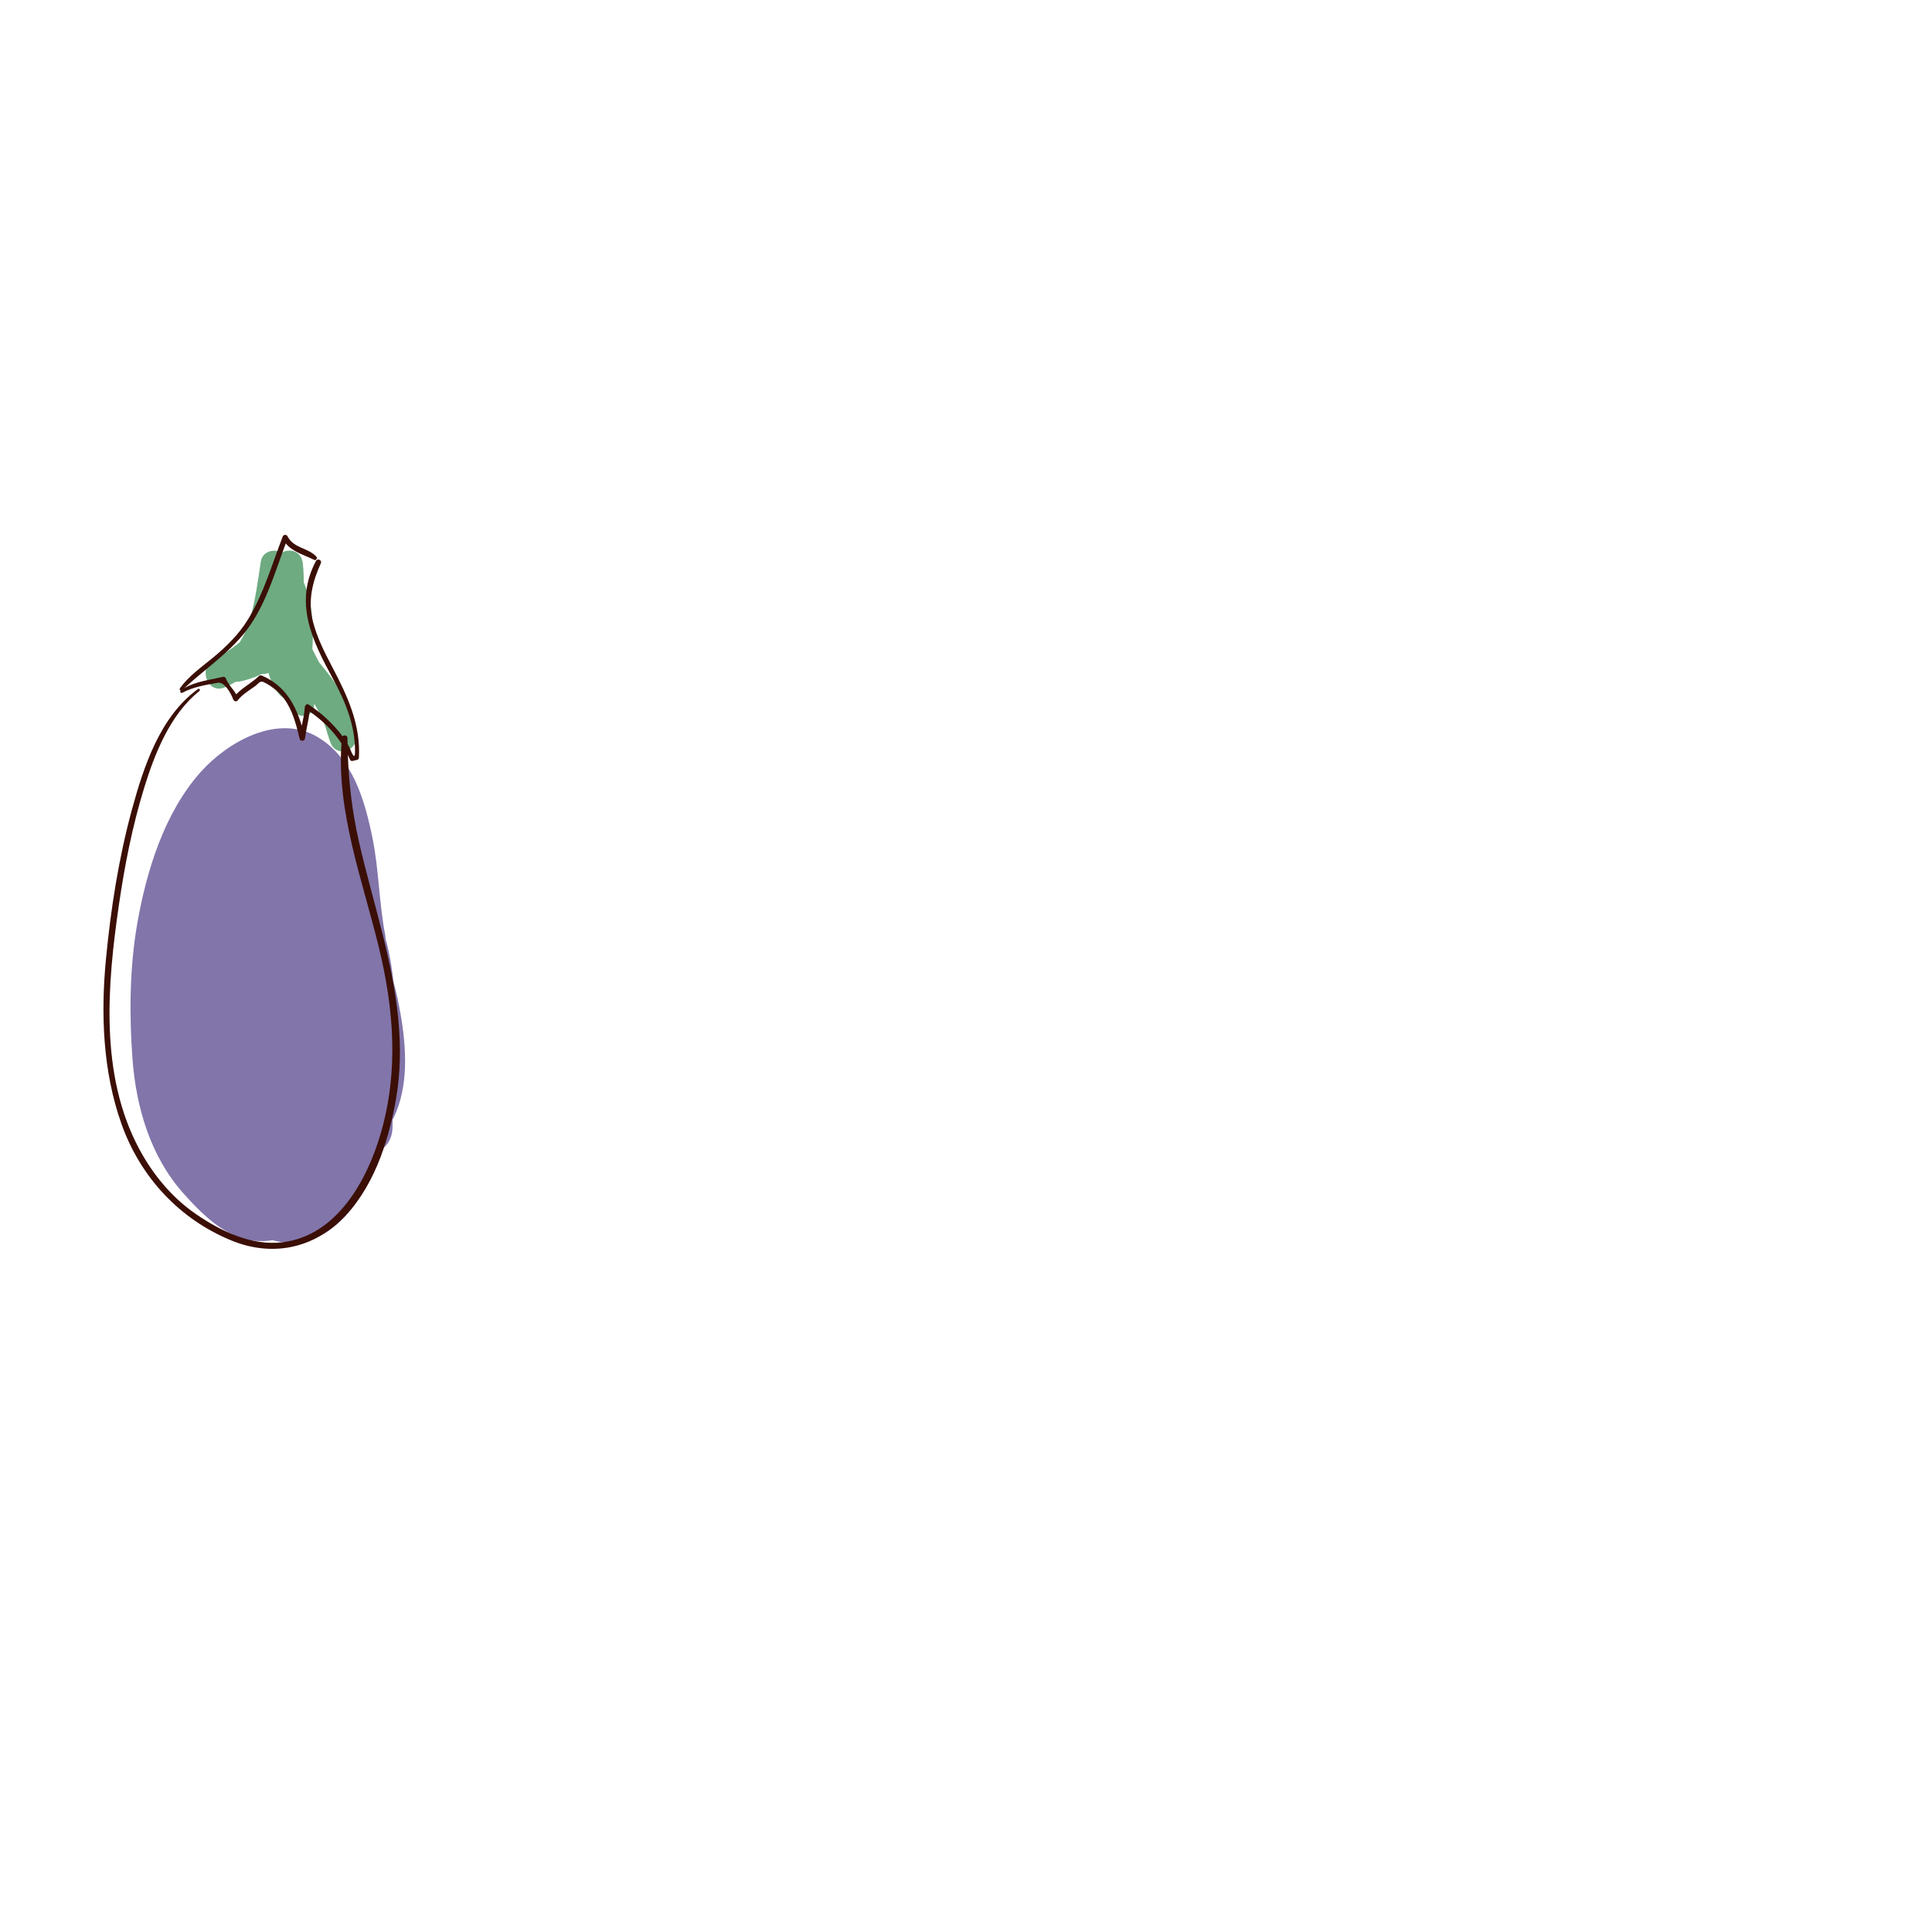
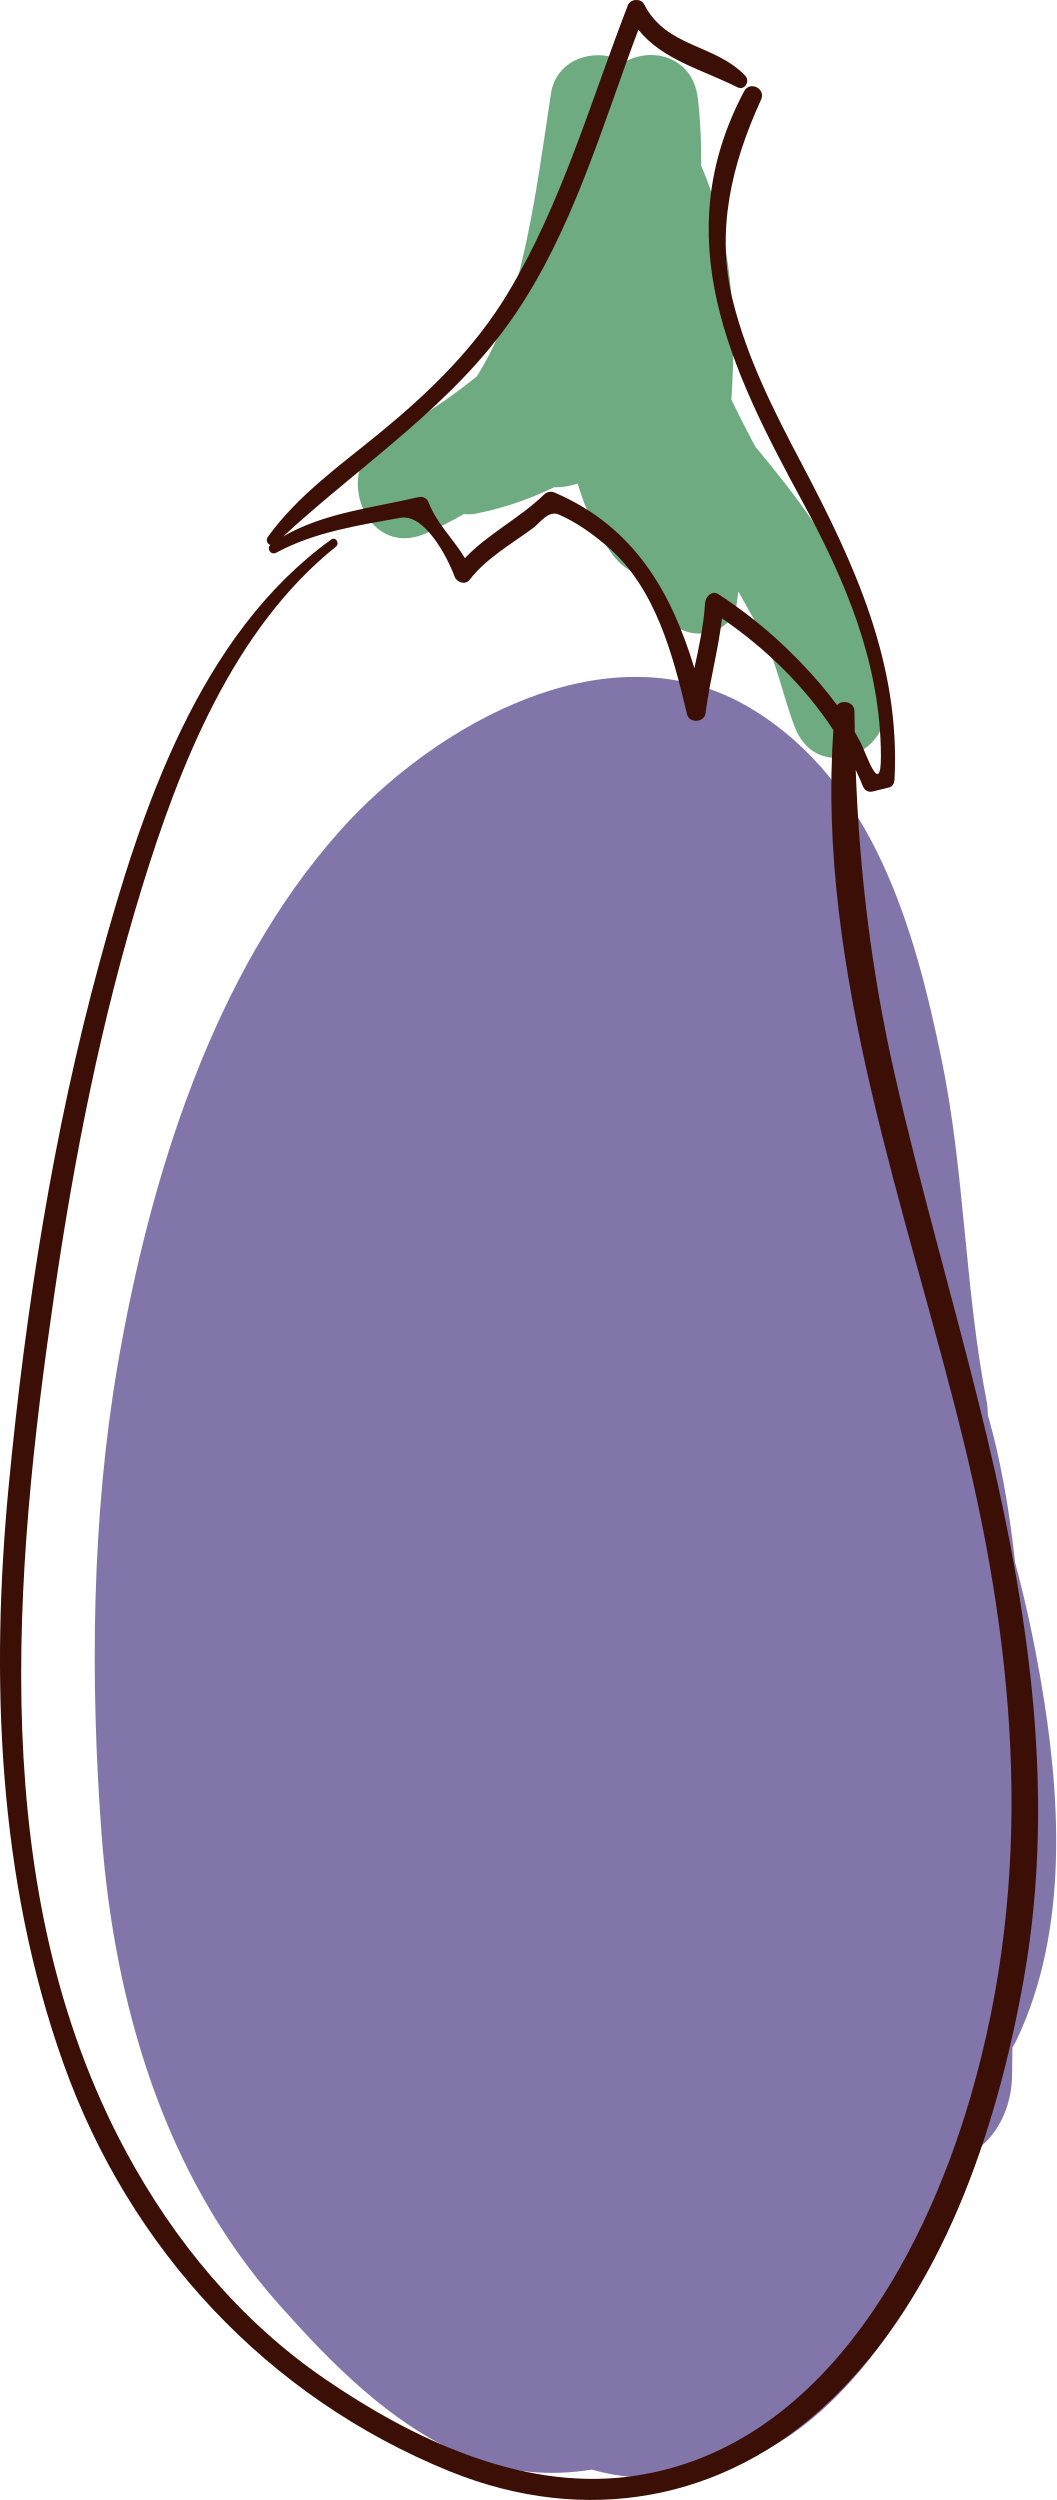
- <svg xmlns="http://www.w3.org/2000/svg" version="1.1" x="0px" y="0px" viewBox="0 0 800 800" style="enable-background:new 0 0 800 800;" xml:space="preserve">
+ <svg xmlns="http://www.w3.org/2000/svg" version="1.1" x="0px" y="0px" style="enable-background:new 0 0 800 800;" xml:space="preserve" viewBox="42.84 221.49 124.9 295.64">
  <g id="objetcs">
    <g>
      <path style="fill:#8275AA;" d="M165.837,419.718c-0.781-4.454-1.748-8.974-2.958-13.45c-0.46-4.313-1.12-8.616-2.069-12.909    c-0.342-1.543-0.733-3.073-1.161-4.592c0.007-0.492-0.019-0.989-0.117-1.491c-2.604-13.345-2.596-27.103-5.337-40.466    c-3.185-15.526-8.081-32.812-22.504-41.515c-16.622-10.031-37.385,1.819-48.65,14.443c-15.079,16.898-22.503,41.213-26.272,63.091    c-3.1,17.996-3.277,37.359-1.921,55.533c1.494,20.015,7.379,40.307,20.911,55.569c6.192,6.983,13.413,14.384,22.195,17.994    c5.041,2.072,10.021,2.383,14.892,1.613c4.375,1.262,9.183,1.278,13.832,0.228c12.492-2.821,21.122-14.783,26.72-25.432    c2.12-4.031,3.975-8.425,5.403-12.981c2.398-2.012,3.712-5.186,3.726-8.582c0.004-1.05,0.023-2.101,0.039-3.151    c0.177-0.293,0.348-0.593,0.5-0.912C169.309,449.6,168.276,433.625,165.837,419.718z" />
      <path style="fill:#6EAB81;" d="M139.008,283.236c-2.092-3.114-4.456-6.034-6.845-8.935c-0.094-0.176-0.191-0.35-0.285-0.525    c-0.879-1.654-1.724-3.33-2.546-5.017c0.62-9.42,0.077-19.316-3.575-27.662c0.03-2.65-0.073-5.306-0.39-7.972    c-0.589-4.957-5.451-6.17-8.669-4.288c-3.132-1.804-8.051-0.636-8.715,3.77c-1.167,7.743-2.171,15.5-4.26,23.065    c-0.996,3.608-2.498,7.119-4.476,10.307c-3.196,2.58-6.544,4.921-10.262,6.659c-7.269,3.44-3.261,15.245,4.24,11.916    c1.545-0.686,3.028-1.452,4.47-2.274c0.476,0.051,0.962,0.041,1.454-0.057c3.196-0.635,6.288-1.69,9.192-3.104    c0.943,0.022,1.906-0.13,2.818-0.448c0.838,2.941,2.16,5.781,4.164,8.472c0.717,0.963,1.628,1.661,2.631,2.121    c0.535,1.005,1.083,2.003,1.637,2.99c0.544,0.972,1.249,1.622,2.032,2.007c1.671,3.24,7.72,2.85,8.342-1.398    c0.07-0.475,0.126-0.953,0.184-1.429c0.089,0.158,0.178,0.317,0.268,0.475c0.92,1.632,1.835,3.269,2.734,4.914    c1.631,3.433,2.327,7.123,3.676,10.648c2.246,5.871,9.526,3.998,10.604-0.938c0.062,0.011,0.123,0.022,0.185,0.033    C148.557,298.068,143.582,290.045,139.008,283.236z" />
      <g>
        <g>
          <path style="fill:#3B0F06;" d="M130.835,232.287c-9.191,17.336-1.605,32.87,6.912,48.542c5.132,9.446,9.212,19.085,9.267,30.006      c0.025,5.145-1.741-0.206-2.341-1.409c-0.23-0.462-0.492-0.915-0.751-1.366c-0.013-0.83-0.038-1.658-0.042-2.491      c-0.005-1.078-1.477-1.371-2.053-0.691c-0.623-0.841-1.266-1.664-1.934-2.445c-3.549-4.147-7.53-7.706-12.106-10.682      c-0.764-0.496-1.525,0.324-1.567,1.034c-0.156,2.627-0.72,5.175-1.264,7.729c-2.731-9.028-7.108-16.718-16.503-20.763      c-0.477-0.205-0.937-0.107-1.305,0.251c-2.833,2.757-6.612,4.615-9.328,7.496c-1.331-2.258-3.32-4.048-4.276-6.565      c-0.206-0.543-0.709-0.775-1.261-0.646c-5.34,1.254-11.152,1.845-15.95,4.64c9.323-8.613,20.078-15.508,27.336-26.14      c6.949-10.178,10.349-22.336,14.663-33.784c2.857,3.584,7.577,4.719,11.696,6.802c0.88,0.445,1.564-0.714,0.93-1.374      c-3.646-3.783-9.329-3.29-11.949-8.446c-0.367-0.722-1.623-0.64-1.912,0.107c-4.462,11.532-7.847,23.536-14.278,34.193      c-3.854,6.384-9.203,11.581-14.92,16.278c-4.678,3.842-9.81,7.448-13.38,12.409c-0.293,0.408-0.064,0.846,0.288,0.958      c-0.479,0.464,0.078,1.258,0.709,0.917c4.535-2.447,9.658-3.225,14.669-4.124c2.82-0.505,5.496,4.471,6.417,6.959      c0.255,0.688,1.262,1.034,1.769,0.374c1.944-2.526,4.915-4.214,7.459-6.084c0.879-0.647,1.853-2.169,3.088-1.634      c2.102,0.91,3.968,2.263,5.703,3.738c5.748,4.887,7.794,12.867,9.467,19.89c0.26,1.091,2.045,0.987,2.185-0.122      c0.478-3.782,1.504-7.446,1.943-11.224c5.134,3.517,9.758,7.992,13.179,13.218c-2.009,28.374,8.72,56.811,15.358,83.945      c6.36,25.994,8.416,51.706,0.869,77.631c-5.709,19.612-18.285,42.273-40.66,44.981c-12.769,1.544-25.503-4.585-35.744-11.609      c-10.013-6.868-17.839-16.346-23.55-26.99c-16.489-30.733-13.247-68.075-8.403-101.29c2.368-16.234,5.544-32.366,10.364-48.061      c4.431-14.422,10.799-30.586,22.925-40.296c0.501-0.401-0.012-1.24-0.549-0.853c-15.665,11.29-22.488,32.038-27.354,49.858      c-5.5,20.144-8.775,41.161-10.771,61.934c-2.196,22.862-1.307,46.607,6.458,68.411c7.813,21.935,24.087,39.499,45.74,48.262      c15.942,6.452,32.387,3.572,44.836-8.251c13.349-12.678,19.768-32.061,22.945-49.711c4.149-23.056,0.298-45.979-5.295-68.452      c-3.251-13.063-7.023-25.989-9.993-39.123c-2.68-11.852-4.104-23.653-4.537-35.687c0.304,0.645,0.597,1.295,0.863,1.957      c0.197,0.49,0.645,0.719,1.157,0.592c0.65-0.161,1.3-0.322,1.95-0.483c0.416-0.104,0.598-0.516,0.618-0.9      c0.72-13.774-4.718-25.495-10.989-37.396c-3.246-6.158-6.409-12.372-8.109-19.159c-2.083-8.319-0.173-16.248,3.316-23.869      C133.441,231.972,131.513,231.008,130.835,232.287z" />
        </g>
      </g>
    </g>
  </g>
</svg>
